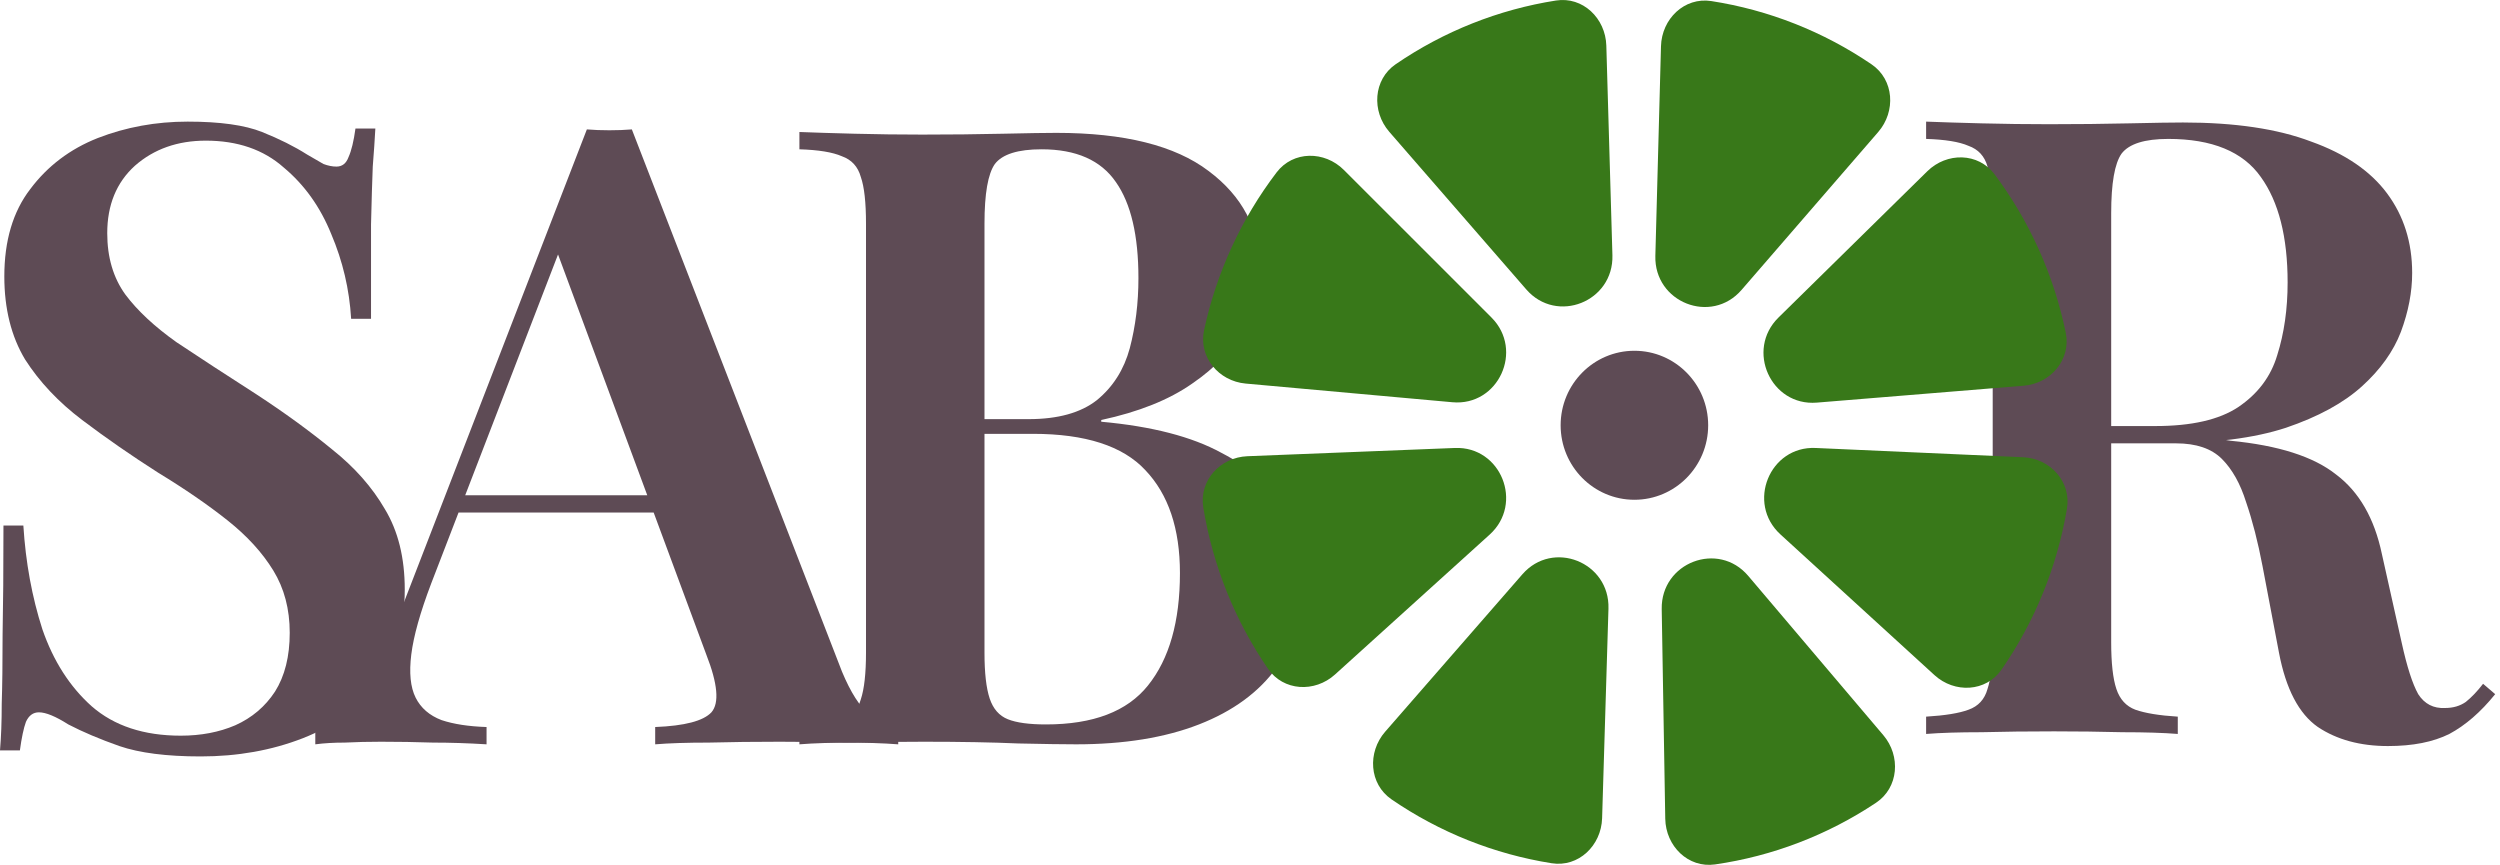
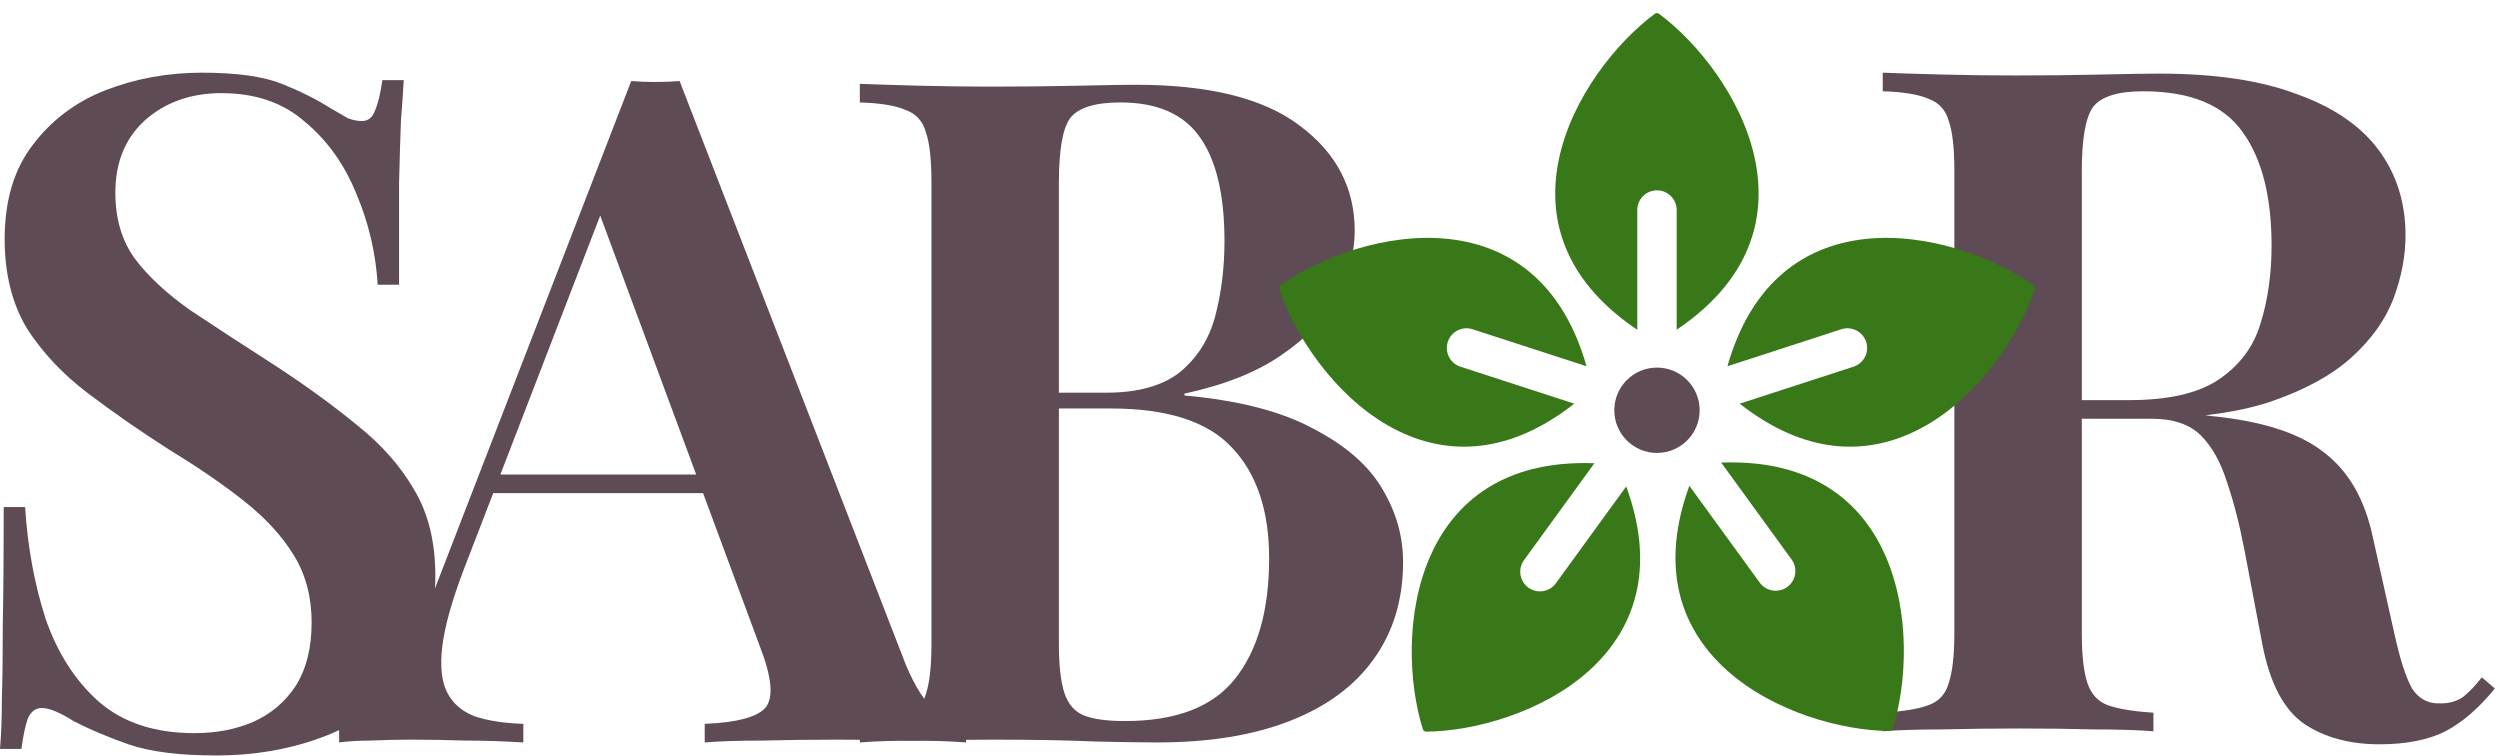
- <svg xmlns="http://www.w3.org/2000/svg" width="185" height="64" viewBox="0 0 185 64" fill="none">
-   <path d="M13.888 9C16.277 9 18.112 9.256 19.392 9.768C20.672 10.28 21.781 10.835 22.72 11.432C23.232 11.731 23.637 11.965 23.936 12.136C24.277 12.264 24.597 12.328 24.896 12.328C25.323 12.328 25.621 12.093 25.792 11.624C26.005 11.155 26.176 10.451 26.304 9.512H27.776C27.733 10.323 27.669 11.261 27.584 12.328C27.541 13.395 27.499 14.824 27.456 16.616C27.456 18.365 27.456 20.691 27.456 23.592H25.984C25.856 21.416 25.365 19.325 24.512 17.32C23.701 15.315 22.528 13.672 20.992 12.392C19.499 11.069 17.579 10.408 15.232 10.408C13.141 10.408 11.392 11.027 9.984 12.264C8.619 13.501 7.936 15.165 7.936 17.256C7.936 19.048 8.384 20.563 9.28 21.8C10.176 22.995 11.435 24.168 13.056 25.32C14.72 26.429 16.683 27.709 18.944 29.16C21.035 30.525 22.912 31.891 24.576 33.256C26.24 34.579 27.541 36.051 28.48 37.672C29.461 39.293 29.952 41.277 29.952 43.624C29.952 46.397 29.269 48.701 27.904 50.536C26.539 52.371 24.704 53.736 22.4 54.632C20.096 55.528 17.579 55.976 14.848 55.976C12.331 55.976 10.325 55.72 8.832 55.208C7.381 54.696 6.123 54.163 5.056 53.608C4.117 53.011 3.392 52.712 2.88 52.712C2.453 52.712 2.133 52.947 1.92 53.416C1.749 53.885 1.6 54.589 1.472 55.528H0C0.085 54.547 0.128 53.395 0.128 52.072C0.171 50.749 0.192 49.043 0.192 46.952C0.235 44.819 0.256 42.131 0.256 38.888H1.728C1.899 41.619 2.368 44.179 3.136 46.568C3.947 48.915 5.163 50.813 6.784 52.264C8.448 53.715 10.645 54.44 13.376 54.44C14.869 54.44 16.213 54.184 17.408 53.672C18.645 53.117 19.627 52.285 20.352 51.176C21.077 50.024 21.44 48.573 21.44 46.824C21.44 45.075 21.035 43.539 20.224 42.216C19.413 40.893 18.283 39.656 16.832 38.504C15.381 37.352 13.675 36.179 11.712 34.984C9.707 33.704 7.829 32.403 6.08 31.08C4.331 29.757 2.923 28.264 1.856 26.6C0.832 24.893 0.32 22.845 0.32 20.456C0.32 17.811 0.96 15.656 2.24 13.992C3.52 12.285 5.184 11.027 7.232 10.216C9.323 9.405 11.541 9 13.888 9Z" fill="#5E4B55" />
-   <path d="M46.757 9.576L62.309 49.704C62.949 51.24 63.631 52.307 64.356 52.904C65.124 53.459 65.829 53.757 66.469 53.8V55.08C65.359 54.995 64.015 54.952 62.437 54.952C60.901 54.909 59.322 54.888 57.7 54.888C55.823 54.888 54.074 54.909 52.453 54.952C50.831 54.952 49.508 54.995 48.484 55.08V53.8C50.66 53.715 52.047 53.352 52.645 52.712C53.242 52.029 53.114 50.6 52.261 48.424L40.996 18.024L42.148 16.616L31.909 43.176C31.098 45.309 30.607 47.059 30.436 48.424C30.266 49.789 30.372 50.856 30.756 51.624C31.14 52.392 31.78 52.947 32.676 53.288C33.572 53.587 34.682 53.757 36.005 53.8V55.08C34.639 54.995 33.316 54.952 32.036 54.952C30.756 54.909 29.477 54.888 28.197 54.888C27.258 54.888 26.362 54.909 25.509 54.952C24.698 54.952 23.973 54.995 23.332 55.08V53.8C24.271 53.587 25.189 53.032 26.084 52.136C27.023 51.24 27.919 49.683 28.773 47.464L43.428 9.576C43.941 9.619 44.495 9.64 45.093 9.64C45.69 9.64 46.245 9.619 46.757 9.576ZM52.325 36.648V37.928H33.252L33.892 36.648H52.325Z" fill="#5E4B55" />
-   <path d="M59.156 9.768C60.223 9.811 61.588 9.853 63.252 9.896C64.916 9.939 66.58 9.96 68.244 9.96C70.335 9.96 72.319 9.939 74.196 9.896C76.073 9.853 77.396 9.832 78.164 9.832C83.199 9.832 86.953 10.771 89.428 12.648C91.945 14.525 93.204 16.936 93.204 19.88C93.204 21.373 92.799 22.867 91.988 24.36C91.22 25.853 89.961 27.197 88.212 28.392C86.505 29.587 84.265 30.483 81.492 31.08V31.208C85.247 31.549 88.212 32.317 90.388 33.512C92.607 34.664 94.185 36.051 95.124 37.672C96.063 39.251 96.532 40.915 96.532 42.664C96.532 45.267 95.849 47.507 94.484 49.384C93.161 51.219 91.241 52.627 88.724 53.608C86.207 54.589 83.177 55.08 79.636 55.08C78.697 55.08 77.268 55.059 75.348 55.016C73.428 54.931 71.103 54.888 68.372 54.888C66.623 54.888 64.916 54.909 63.252 54.952C61.588 54.952 60.223 54.995 59.156 55.08V53.8C60.564 53.715 61.609 53.544 62.292 53.288C63.017 53.032 63.487 52.52 63.7 51.752C63.956 50.984 64.084 49.832 64.084 48.296V16.552C64.084 14.973 63.956 13.821 63.7 13.096C63.487 12.328 63.017 11.816 62.292 11.56C61.609 11.261 60.564 11.091 59.156 11.048V9.768ZM77.076 11.048C75.327 11.048 74.175 11.411 73.62 12.136C73.108 12.861 72.852 14.333 72.852 16.552V48.296C72.852 49.789 72.98 50.92 73.236 51.688C73.492 52.456 73.94 52.968 74.58 53.224C75.22 53.48 76.159 53.608 77.396 53.608C80.895 53.608 83.412 52.648 84.948 50.728C86.527 48.765 87.316 45.992 87.316 42.408C87.316 39.123 86.463 36.584 84.756 34.792C83.092 33 80.319 32.104 76.436 32.104H70.612C70.612 32.104 70.612 31.933 70.612 31.592C70.612 31.208 70.612 31.016 70.612 31.016H76.116C78.292 31.016 79.977 30.547 81.172 29.608C82.367 28.627 83.177 27.347 83.604 25.768C84.031 24.147 84.244 22.419 84.244 20.584C84.244 17.427 83.689 15.059 82.58 13.48C81.471 11.859 79.636 11.048 77.076 11.048Z" fill="#5E4B55" />
-   <path d="M142.532 9C143.599 9.043 144.964 9.085 146.628 9.128C148.292 9.171 149.956 9.192 151.62 9.192C153.711 9.192 155.695 9.171 157.572 9.128C159.449 9.085 160.772 9.064 161.54 9.064C165.38 9.064 168.537 9.533 171.012 10.472C173.529 11.368 175.407 12.648 176.644 14.312C177.881 15.976 178.5 17.939 178.5 20.2C178.5 21.608 178.223 23.059 177.668 24.552C177.113 26.003 176.153 27.347 174.788 28.584C173.423 29.821 171.545 30.845 169.156 31.656C166.809 32.424 163.801 32.808 160.132 32.808H153.988V31.528H159.492C162.18 31.528 164.228 31.059 165.636 30.12C167.087 29.139 168.047 27.859 168.516 26.28C169.028 24.659 169.284 22.867 169.284 20.904C169.284 17.533 168.623 14.931 167.3 13.096C165.977 11.219 163.695 10.28 160.452 10.28C158.703 10.28 157.551 10.643 156.996 11.368C156.484 12.093 156.228 13.565 156.228 15.784V47.528C156.228 49.064 156.356 50.216 156.612 50.984C156.868 51.752 157.337 52.264 158.02 52.52C158.745 52.776 159.791 52.947 161.156 53.032V54.312C160.089 54.227 158.724 54.184 157.06 54.184C155.396 54.141 153.711 54.12 152.004 54.12C150.084 54.12 148.292 54.141 146.628 54.184C144.964 54.184 143.599 54.227 142.532 54.312V53.032C143.94 52.947 144.985 52.776 145.668 52.52C146.393 52.264 146.863 51.752 147.076 50.984C147.332 50.216 147.46 49.064 147.46 47.528V15.784C147.46 14.205 147.332 13.053 147.076 12.328C146.863 11.56 146.393 11.048 145.668 10.792C144.985 10.493 143.94 10.323 142.532 10.28V9ZM153.988 31.72C155.993 31.805 157.657 31.912 158.98 32.04C160.345 32.125 161.497 32.211 162.436 32.296C163.417 32.381 164.292 32.488 165.06 32.616C168.601 32.957 171.204 33.789 172.868 35.112C174.575 36.392 175.705 38.355 176.26 41L177.732 47.592C178.116 49.341 178.521 50.6 178.948 51.368C179.417 52.093 180.079 52.435 180.932 52.392C181.529 52.392 182.041 52.243 182.468 51.944C182.895 51.603 183.321 51.155 183.748 50.6L184.644 51.368C183.577 52.691 182.447 53.672 181.252 54.312C180.057 54.909 178.543 55.208 176.708 55.208C174.66 55.208 172.932 54.739 171.524 53.8C170.116 52.819 169.156 50.984 168.644 48.296L167.428 41.896C167.087 40.104 166.681 38.525 166.212 37.16C165.785 35.795 165.188 34.728 164.42 33.96C163.652 33.192 162.521 32.808 161.028 32.808H154.116L153.988 31.72Z" fill="#5E4B55" />
-   <path d="M92.177 28.384C90.175 28.203 88.675 26.409 89.102 24.426C90.016 20.185 91.849 16.199 94.468 12.758C95.693 11.149 98.018 11.149 99.447 12.577L110.367 23.494C112.79 25.917 110.879 30.073 107.482 29.766L92.177 28.384Z" fill="#387819" />
-   <path d="M149.756 28.543C151.759 28.379 153.275 26.598 152.864 24.611C151.986 20.362 150.187 16.361 147.597 12.898C146.385 11.278 144.06 11.258 142.62 12.674L131.608 23.497C129.165 25.899 131.041 30.071 134.44 29.794L149.756 28.543Z" fill="#387819" />
-   <path d="M118.556 60.548C118.494 62.577 116.809 64.195 114.823 63.88C110.577 63.207 106.53 61.593 102.974 59.154C101.312 58.013 101.176 55.669 102.504 54.145L112.657 42.497C114.91 39.912 119.13 41.595 119.026 45.038L118.556 60.548Z" fill="#387819" />
-   <path d="M102.809 9.757C101.483 8.232 101.622 5.888 103.286 4.749C106.844 2.315 110.893 0.706 115.14 0.039C117.126 -0.273 118.809 1.347 118.868 3.375L119.319 18.886C119.419 22.329 115.196 24.007 112.946 21.419L102.809 9.757Z" fill="#387819" />
-   <path d="M98.79 49.914C97.293 51.268 94.97 51.151 93.826 49.482C91.38 45.913 89.746 41.84 89.043 37.558C88.715 35.556 90.302 33.84 92.31 33.76L107.664 33.15C111.072 33.015 112.776 37.262 110.235 39.56L98.79 49.914Z" fill="#387819" />
-   <path d="M123.229 60.585C123.264 62.614 124.927 64.255 126.917 63.967C131.172 63.353 135.24 61.794 138.828 59.403C140.505 58.285 140.673 55.943 139.365 54.402L129.37 42.616C127.151 40 122.909 41.626 122.967 45.069L123.229 60.585Z" fill="#387819" />
-   <path d="M143.148 49.956C144.639 51.318 146.962 51.212 148.114 49.549C150.577 45.992 152.231 41.927 152.954 37.649C153.293 35.648 151.714 33.924 149.706 33.835L134.355 33.15C130.948 32.997 129.224 37.236 131.753 39.547L143.148 49.956Z" fill="#387819" />
-   <path d="M138.986 9.771C140.309 8.243 140.165 5.899 138.499 4.764C134.935 2.337 130.883 0.737 126.634 0.079C124.648 -0.228 122.968 1.395 122.913 3.424L122.496 18.936C122.404 22.379 126.63 24.048 128.874 21.455L138.986 9.771Z" fill="#387819" />
-   <path d="M126.405 31.47C126.405 34.515 123.961 36.983 120.946 36.983C117.931 36.983 115.487 34.515 115.487 31.47C115.487 28.425 117.931 25.957 120.946 25.957C123.961 25.957 126.405 28.425 126.405 31.47Z" fill="#5E4B55" />
+ <svg xmlns="http://www.w3.org/2000/svg" width="172" height="52" viewBox="0 0 172 52" fill="none">
+   <path d="M13.888 5C16.277 5 18.112 5.256 19.392 5.768C20.672 6.28 21.781 6.835 22.72 7.432C23.232 7.731 23.637 7.965 23.936 8.136C24.277 8.264 24.597 8.328 24.896 8.328C25.323 8.328 25.621 8.093 25.792 7.624C26.005 7.155 26.176 6.451 26.304 5.512H27.776C27.733 6.323 27.669 7.261 27.584 8.328C27.541 9.395 27.499 10.824 27.456 12.616C27.456 14.365 27.456 16.691 27.456 19.592H25.984C25.856 17.416 25.365 15.325 24.512 13.32C23.701 11.315 22.528 9.672 20.992 8.392C19.499 7.069 17.579 6.408 15.232 6.408C13.141 6.408 11.392 7.027 9.984 8.264C8.619 9.501 7.936 11.165 7.936 13.256C7.936 15.048 8.384 16.563 9.28 17.8C10.176 18.995 11.435 20.168 13.056 21.32C14.72 22.429 16.683 23.709 18.944 25.16C21.035 26.525 22.912 27.891 24.576 29.256C26.24 30.579 27.541 32.051 28.48 33.672C29.461 35.293 29.952 37.277 29.952 39.624C29.952 42.397 29.269 44.701 27.904 46.536C26.539 48.371 24.704 49.736 22.4 50.632C20.096 51.528 17.579 51.976 14.848 51.976C12.331 51.976 10.325 51.72 8.832 51.208C7.381 50.696 6.123 50.163 5.056 49.608C4.117 49.011 3.392 48.712 2.88 48.712C2.453 48.712 2.133 48.947 1.92 49.416C1.749 49.885 1.6 50.589 1.472 51.528H0C0.085 50.547 0.128 49.395 0.128 48.072C0.171 46.749 0.192 45.043 0.192 42.952C0.235 40.819 0.256 38.131 0.256 34.888H1.728C1.899 37.619 2.368 40.179 3.136 42.568C3.947 44.915 5.163 46.813 6.784 48.264C8.448 49.715 10.645 50.44 13.376 50.44C14.869 50.44 16.213 50.184 17.408 49.672C18.645 49.117 19.627 48.285 20.352 47.176C21.077 46.024 21.44 44.573 21.44 42.824C21.44 41.075 21.035 39.539 20.224 38.216C19.413 36.893 18.283 35.656 16.832 34.504C15.381 33.352 13.675 32.179 11.712 30.984C9.707 29.704 7.829 28.403 6.08 27.08C4.331 25.757 2.923 24.264 1.856 22.6C0.832 20.893 0.32 18.845 0.32 16.456C0.32 13.811 0.96 11.656 2.24 9.992C3.52 8.285 5.184 7.027 7.232 6.216C9.323 5.405 11.541 5 13.888 5Z" fill="#5E4B55" />
+   <path d="M46.757 5.576L62.309 45.704C62.949 47.24 63.631 48.307 64.356 48.904C65.124 49.459 65.829 49.757 66.469 49.8V51.08C65.359 50.995 64.015 50.952 62.437 50.952C60.901 50.909 59.322 50.888 57.7 50.888C55.823 50.888 54.074 50.909 52.453 50.952C50.831 50.952 49.508 50.995 48.484 51.08V49.8C50.66 49.715 52.047 49.352 52.645 48.712C53.242 48.029 53.114 46.6 52.261 44.424L40.996 14.024L42.148 12.616L31.909 39.176C31.098 41.309 30.607 43.059 30.436 44.424C30.266 45.789 30.372 46.856 30.756 47.624C31.14 48.392 31.78 48.947 32.676 49.288C33.572 49.587 34.682 49.757 36.005 49.8V51.08C34.639 50.995 33.316 50.952 32.036 50.952C30.756 50.909 29.477 50.888 28.197 50.888C27.258 50.888 26.362 50.909 25.509 50.952C24.698 50.952 23.973 50.995 23.332 51.08V49.8C24.271 49.587 25.189 49.032 26.084 48.136C27.023 47.24 27.919 45.683 28.773 43.464L43.428 5.576C43.941 5.619 44.495 5.64 45.093 5.64C45.69 5.64 46.245 5.619 46.757 5.576ZM52.325 32.648V33.928H33.252L33.892 32.648H52.325Z" fill="#5E4B55" />
+   <path d="M59.156 5.768C60.223 5.811 61.588 5.853 63.252 5.896C64.916 5.939 66.58 5.96 68.244 5.96C70.335 5.96 72.319 5.939 74.196 5.896C76.073 5.853 77.396 5.832 78.164 5.832C83.199 5.832 86.953 6.771 89.428 8.648C91.945 10.525 93.204 12.936 93.204 15.88C93.204 17.373 92.799 18.867 91.988 20.36C91.22 21.853 89.961 23.197 88.212 24.392C86.505 25.587 84.265 26.483 81.492 27.08V27.208C85.247 27.549 88.212 28.317 90.388 29.512C92.607 30.664 94.185 32.051 95.124 33.672C96.063 35.251 96.532 36.915 96.532 38.664C96.532 41.267 95.849 43.507 94.484 45.384C93.161 47.219 91.241 48.627 88.724 49.608C86.207 50.589 83.177 51.08 79.636 51.08C78.697 51.08 77.268 51.059 75.348 51.016C73.428 50.931 71.103 50.888 68.372 50.888C66.623 50.888 64.916 50.909 63.252 50.952C61.588 50.952 60.223 50.995 59.156 51.08V49.8C60.564 49.715 61.609 49.544 62.292 49.288C63.017 49.032 63.487 48.52 63.7 47.752C63.956 46.984 64.084 45.832 64.084 44.296V12.552C64.084 10.973 63.956 9.821 63.7 9.096C63.487 8.328 63.017 7.816 62.292 7.56C61.609 7.261 60.564 7.091 59.156 7.048V5.768ZM77.076 7.048C75.327 7.048 74.175 7.411 73.62 8.136C73.108 8.861 72.852 10.333 72.852 12.552V44.296C72.852 45.789 72.98 46.92 73.236 47.688C73.492 48.456 73.94 48.968 74.58 49.224C75.22 49.48 76.159 49.608 77.396 49.608C80.895 49.608 83.412 48.648 84.948 46.728C86.527 44.765 87.316 41.992 87.316 38.408C87.316 35.123 86.463 32.584 84.756 30.792C83.092 29 80.319 28.104 76.436 28.104H70.612C70.612 28.104 70.612 27.933 70.612 27.592C70.612 27.208 70.612 27.016 70.612 27.016H76.116C78.292 27.016 79.977 26.547 81.172 25.608C82.367 24.627 83.177 23.347 83.604 21.768C84.031 20.147 84.244 18.419 84.244 16.584C84.244 13.427 83.689 11.059 82.58 9.48C81.471 7.859 79.636 7.048 77.076 7.048Z" fill="#5E4B55" />
+   <path d="M129.532 5C130.599 5.043 131.964 5.085 133.628 5.128C135.292 5.171 136.956 5.192 138.62 5.192C140.711 5.192 142.695 5.171 144.572 5.128C146.449 5.085 147.772 5.064 148.54 5.064C152.38 5.064 155.537 5.533 158.012 6.472C160.529 7.368 162.407 8.648 163.644 10.312C164.881 11.976 165.5 13.939 165.5 16.2C165.5 17.608 165.223 19.059 164.668 20.552C164.113 22.003 163.153 23.347 161.788 24.584C160.423 25.821 158.545 26.845 156.156 27.656C153.809 28.424 150.801 28.808 147.132 28.808H140.988V27.528H146.492C149.18 27.528 151.228 27.059 152.636 26.12C154.087 25.139 155.047 23.859 155.516 22.28C156.028 20.659 156.284 18.867 156.284 16.904C156.284 13.533 155.623 10.931 154.3 9.096C152.977 7.219 150.695 6.28 147.452 6.28C145.703 6.28 144.551 6.643 143.996 7.368C143.484 8.093 143.228 9.565 143.228 11.784V43.528C143.228 45.064 143.356 46.216 143.612 46.984C143.868 47.752 144.337 48.264 145.02 48.52C145.745 48.776 146.791 48.947 148.156 49.032V50.312C147.089 50.227 145.724 50.184 144.06 50.184C142.396 50.141 140.711 50.12 139.004 50.12C137.084 50.12 135.292 50.141 133.628 50.184C131.964 50.184 130.599 50.227 129.532 50.312V49.032C130.94 48.947 131.985 48.776 132.668 48.52C133.393 48.264 133.863 47.752 134.076 46.984C134.332 46.216 134.46 45.064 134.46 43.528V11.784C134.46 10.205 134.332 9.053 134.076 8.328C133.863 7.56 133.393 7.048 132.668 6.792C131.985 6.493 130.94 6.323 129.532 6.28V5ZM140.988 27.72C142.993 27.805 144.657 27.912 145.98 28.04C147.345 28.125 148.497 28.211 149.436 28.296C150.417 28.381 151.292 28.488 152.06 28.616C155.601 28.957 158.204 29.789 159.868 31.112C161.575 32.392 162.705 34.355 163.26 37L164.732 43.592C165.116 45.341 165.521 46.6 165.948 47.368C166.417 48.093 167.079 48.435 167.932 48.392C168.529 48.392 169.041 48.243 169.468 47.944C169.895 47.603 170.321 47.155 170.748 46.6L171.644 47.368C170.577 48.691 169.447 49.672 168.252 50.312C167.057 50.909 165.543 51.208 163.708 51.208C161.66 51.208 159.932 50.739 158.524 49.8C157.116 48.819 156.156 46.984 155.644 44.296L154.428 37.896C154.087 36.104 153.681 34.525 153.212 33.16C152.785 31.795 152.188 30.728 151.42 29.96C150.652 29.192 149.521 28.808 148.028 28.808H141.116L140.988 27.72Z" fill="#5E4B55" />
+   <path fill-rule="evenodd" clip-rule="evenodd" d="M88.012 19.895C87.995 19.846 87.997 19.795 88.012 19.749C88.026 19.703 88.055 19.662 88.097 19.632C90.759 17.731 95.353 15.976 99.664 16.442C101.826 16.676 103.922 17.469 105.662 19.087C107.157 20.477 108.376 22.465 109.153 25.203C109.119 25.189 109.084 25.176 109.049 25.164L101.317 22.652C100.605 22.421 99.841 22.81 99.609 23.522C99.378 24.233 99.767 24.998 100.479 25.229L108.211 27.741C108.245 27.752 108.279 27.762 108.313 27.77C106.078 29.524 103.926 30.414 101.902 30.66C99.543 30.946 97.381 30.355 95.495 29.274C91.733 27.117 89.048 22.997 88.012 19.895Z" fill="#387819" />
+   <path fill-rule="evenodd" clip-rule="evenodd" d="M98.118 50.338C98.067 50.338 98.019 50.321 97.981 50.292C97.941 50.265 97.91 50.225 97.895 50.175C96.909 47.056 96.66 42.145 98.436 38.189C99.326 36.205 100.728 34.456 102.804 33.302C104.589 32.31 106.856 31.765 109.699 31.872C109.676 31.9 109.653 31.929 109.631 31.959L104.852 38.536C104.412 39.142 104.546 39.989 105.152 40.429C105.757 40.869 106.605 40.734 107.044 40.129L111.823 33.552C111.844 33.523 111.863 33.494 111.882 33.464C112.859 36.131 113.04 38.453 112.649 40.454C112.192 42.786 110.963 44.66 109.351 46.119C106.137 49.03 101.389 50.311 98.118 50.338Z" fill="#387819" />
+   <path fill-rule="evenodd" clip-rule="evenodd" d="M129.995 50.293C130.046 50.293 130.094 50.276 130.132 50.247C130.172 50.22 130.203 50.179 130.218 50.13C131.204 47.011 131.453 42.1 129.677 38.144C128.787 36.16 127.385 34.411 125.308 33.257C123.524 32.265 121.257 31.719 118.413 31.827C118.437 31.854 118.46 31.883 118.482 31.914L123.261 38.491C123.701 39.096 123.567 39.944 122.961 40.384C122.356 40.824 121.508 40.689 121.068 40.084L116.29 33.507C116.269 33.478 116.249 33.449 116.231 33.419C115.254 36.086 115.073 38.408 115.464 40.409C115.921 42.741 117.15 44.614 118.762 46.074C121.976 48.985 126.724 50.266 129.995 50.293Z" fill="#387819" />
+   <path fill-rule="evenodd" clip-rule="evenodd" d="M139.988 19.895C140.005 19.846 140.003 19.795 139.988 19.749C139.974 19.703 139.945 19.662 139.903 19.632C137.241 17.731 132.647 15.976 128.336 16.442C126.174 16.676 124.078 17.469 122.338 19.087C120.843 20.477 119.624 22.465 118.847 25.203C118.881 25.189 118.916 25.176 118.951 25.164L126.683 22.652C127.395 22.421 128.159 22.81 128.391 23.522C128.622 24.233 128.232 24.998 127.521 25.229L119.789 27.741C119.755 27.752 119.721 27.762 119.687 27.77C121.922 29.524 124.074 30.414 126.098 30.66C128.457 30.946 130.619 30.355 132.505 29.274C136.267 27.117 138.952 22.997 139.988 19.895Z" fill="#387819" />
+   <path fill-rule="evenodd" clip-rule="evenodd" d="M114.134 0.944C114.093 0.914 114.044 0.899 113.996 0.9C113.948 0.899 113.899 0.914 113.858 0.944C111.227 2.889 108.139 6.716 107.25 10.96C106.804 13.088 106.91 15.326 107.912 17.481C108.772 19.332 110.286 21.106 112.649 22.691C112.647 22.654 112.645 22.617 112.645 22.58V14.45C112.645 13.702 113.252 13.095 114 13.095C114.748 13.095 115.355 13.702 115.355 14.45V22.58C115.355 22.616 115.354 22.651 115.351 22.685C117.709 21.102 119.221 19.33 120.08 17.481C121.081 15.326 121.188 13.088 120.742 10.96C119.853 6.716 116.765 2.889 114.134 0.944Z" fill="#387819" />
+   <path d="M116.936 28.226C116.936 29.847 115.621 31.162 114 31.162C112.379 31.162 111.064 29.847 111.064 28.226C111.064 26.605 112.379 25.29 114 25.29C115.621 25.29 116.936 26.605 116.936 28.226Z" fill="#5E4B55" />
</svg>
